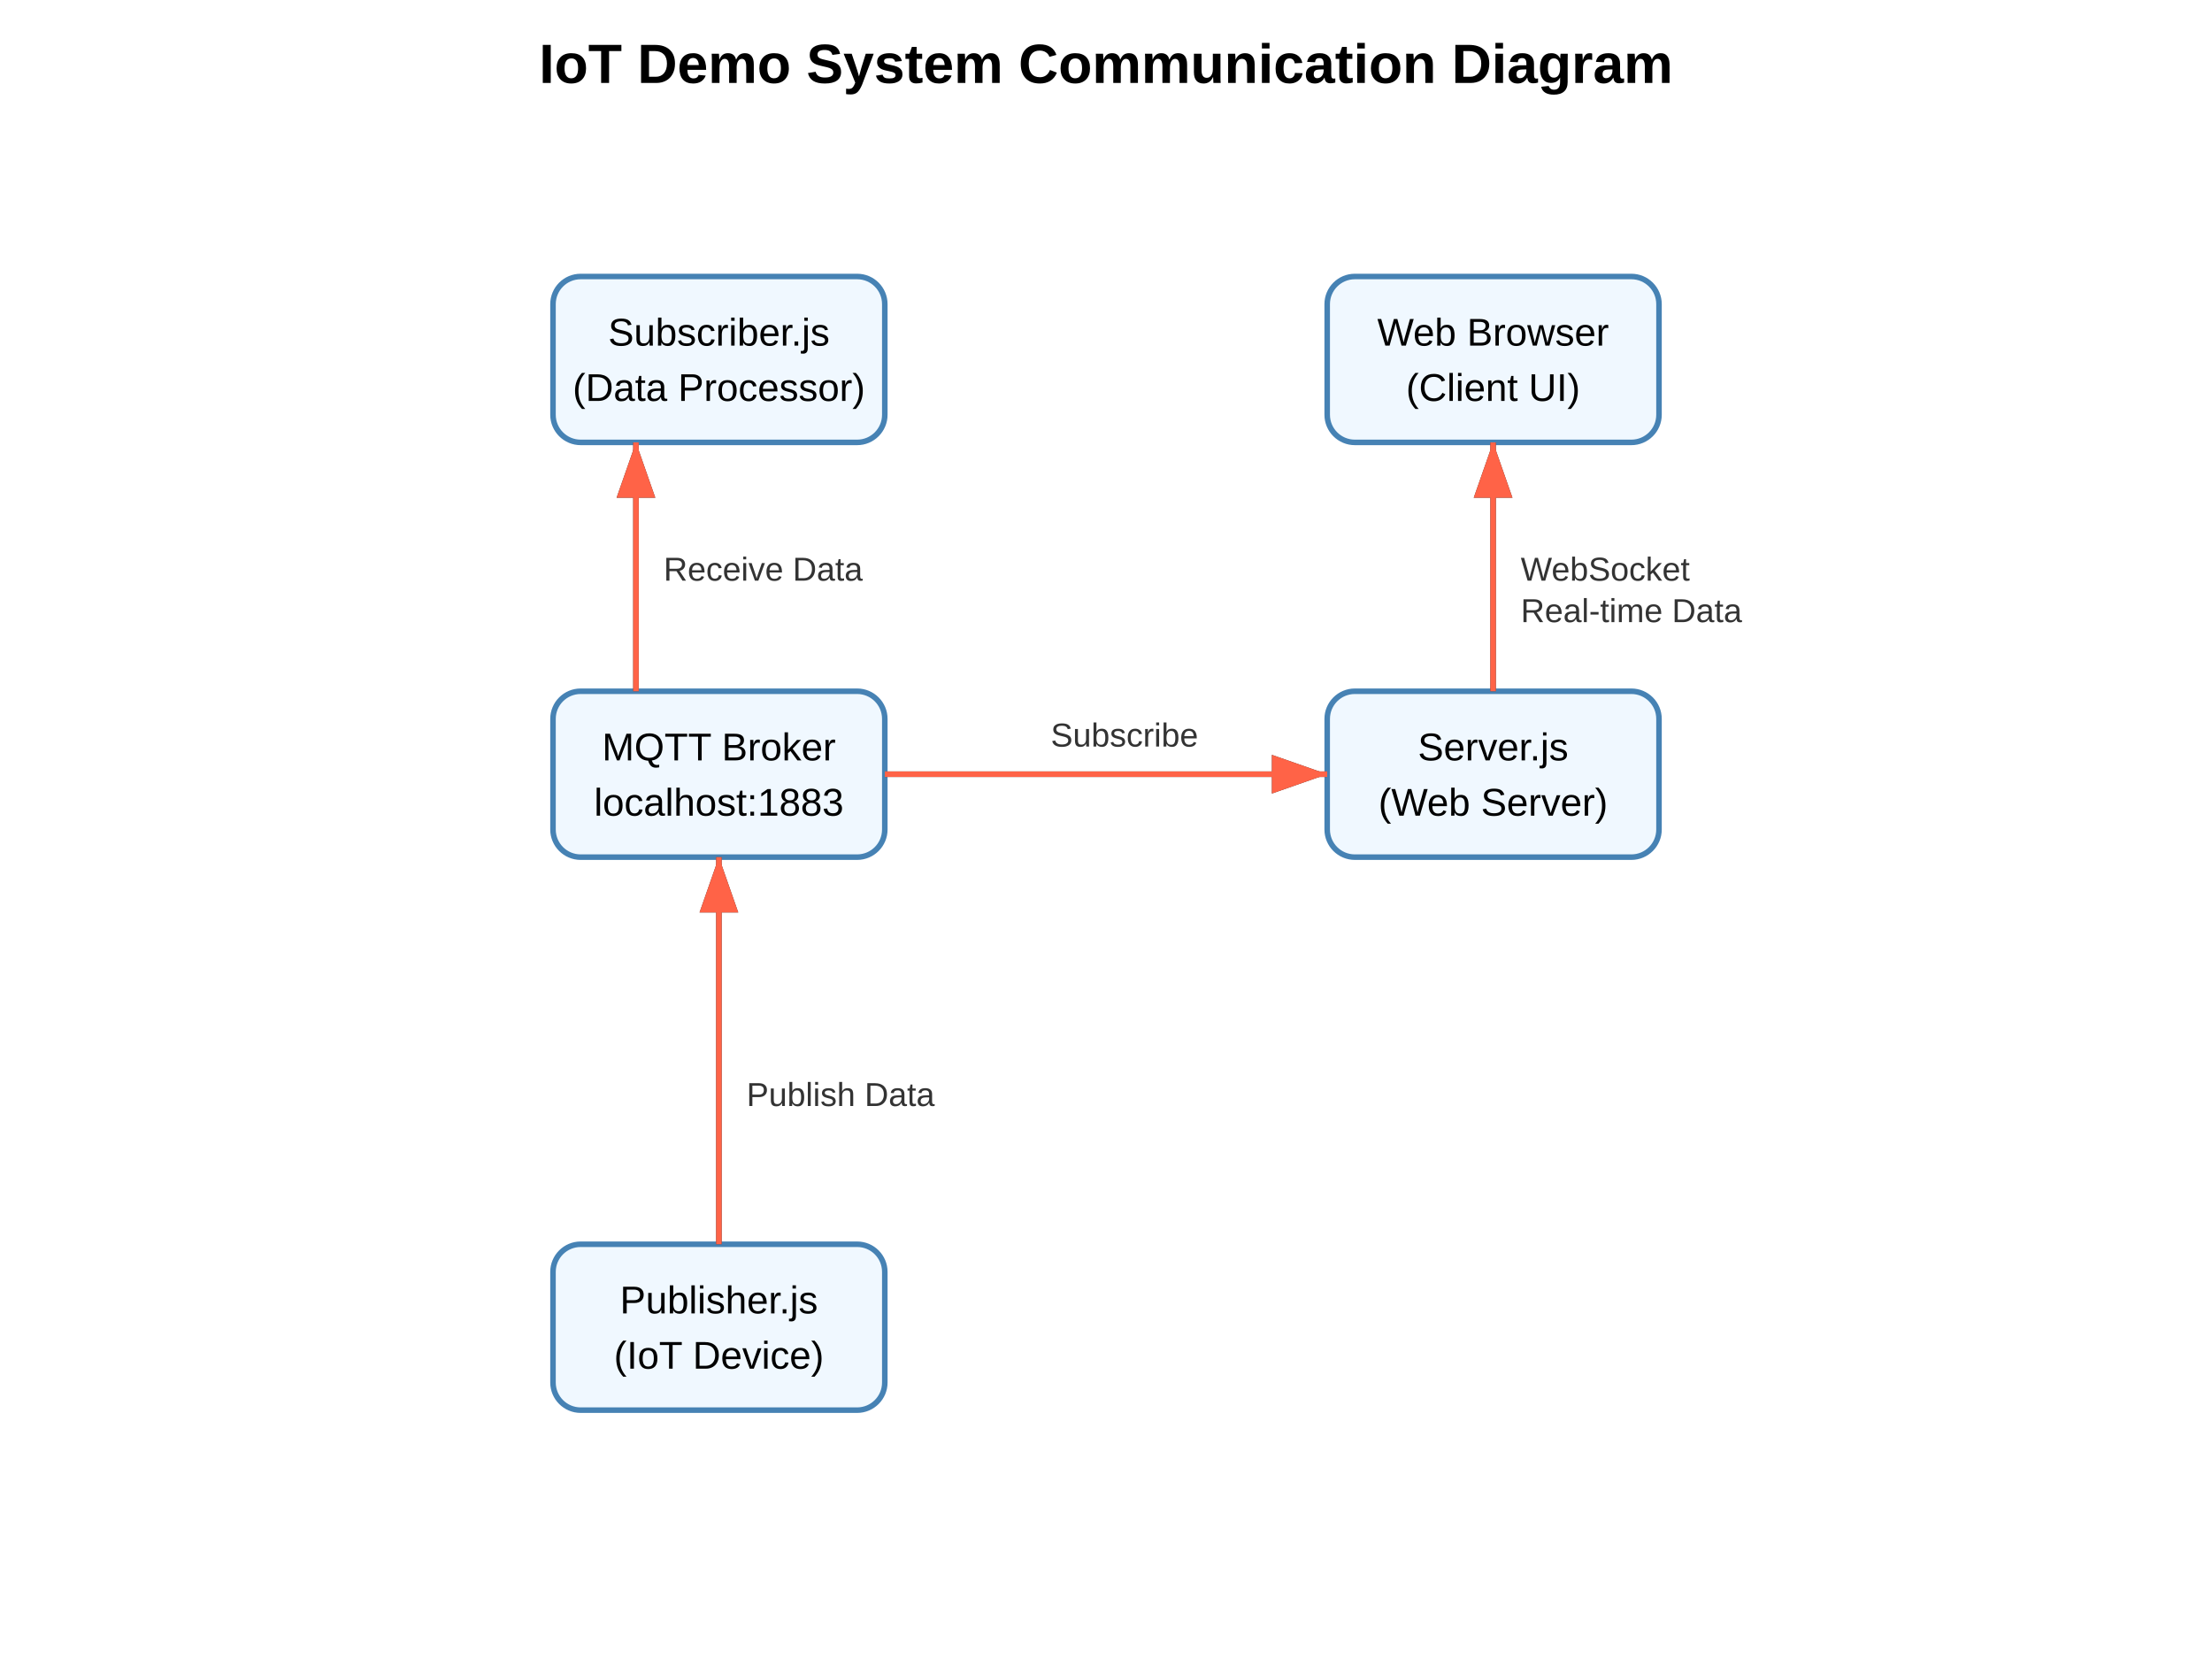
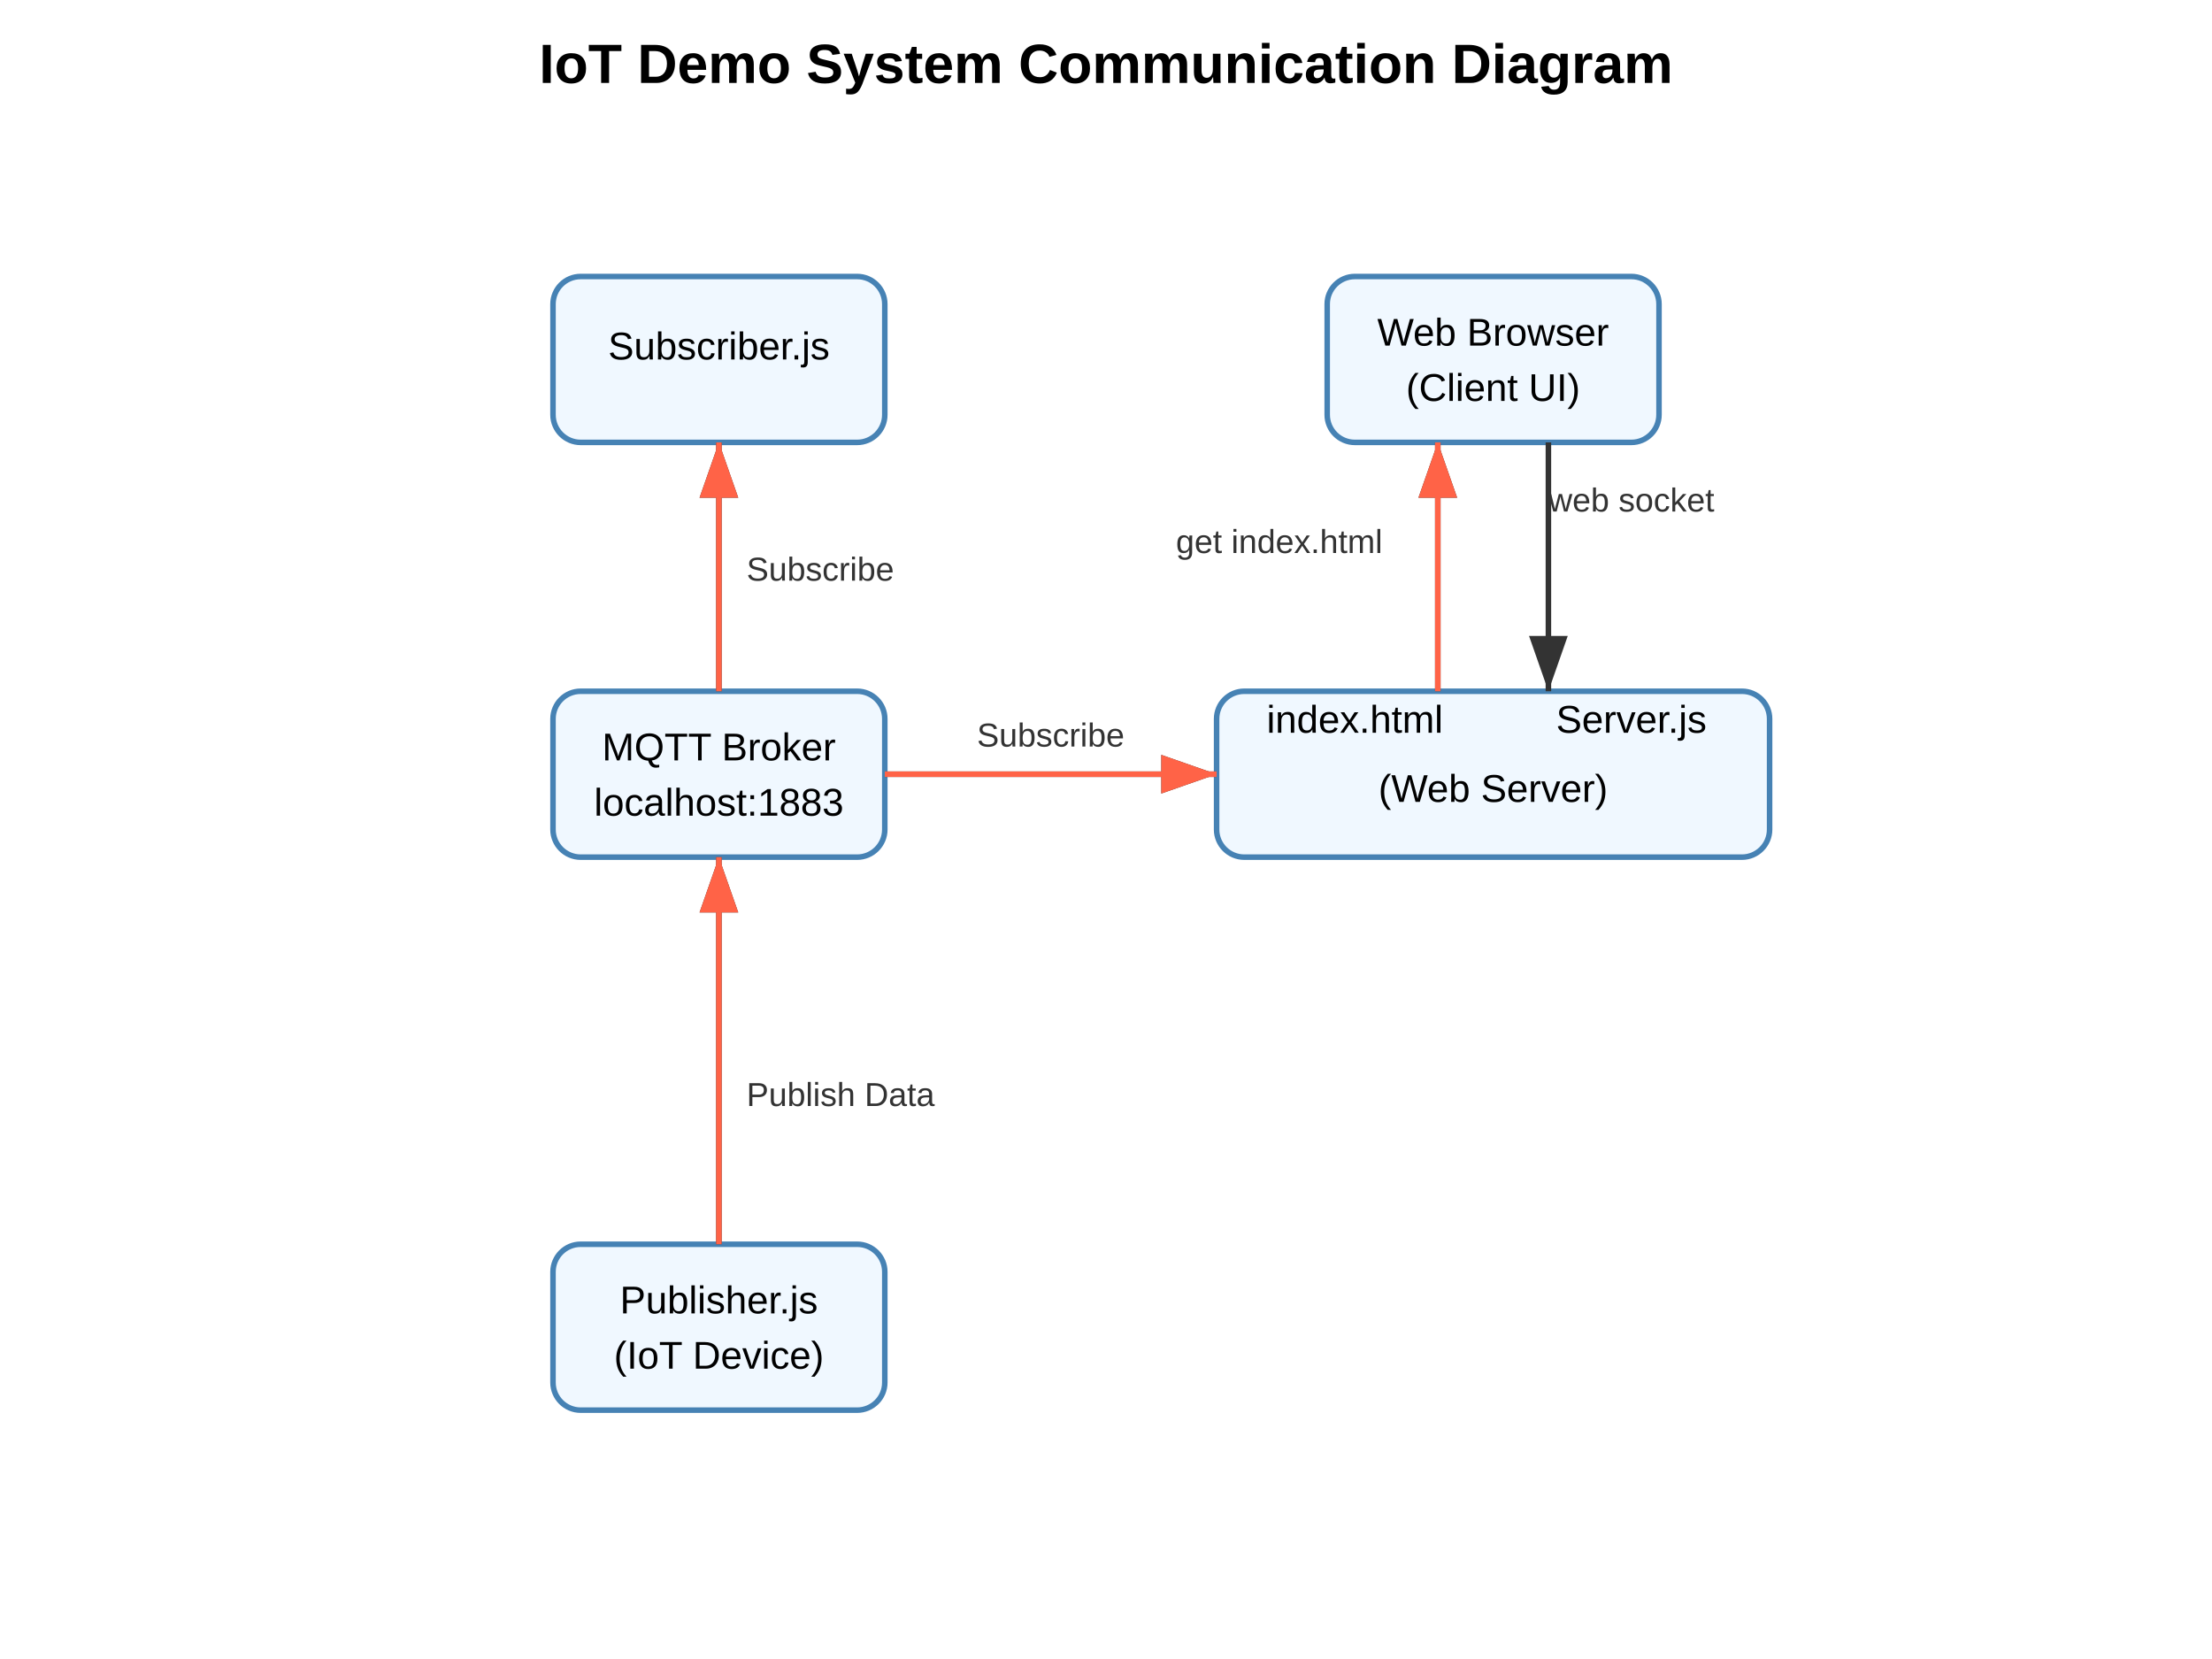
<svg xmlns="http://www.w3.org/2000/svg" width="800" height="600">
  <rect width="100%" height="100%" fill="white" />
  <style>
    .component { fill: #f0f8ff; stroke: #4682b4; stroke-width: 2; }
    .component-text { font-family: Arial, sans-serif; font-size: 14px; text-anchor: middle; }
    .title { font-family: Arial, sans-serif; font-size: 20px; font-weight: bold; text-anchor: middle; }
    .arrow { stroke: #333; stroke-width: 2; marker-end: url(#arrowhead); }
    .label { font-family: Arial, sans-serif; font-size: 12px; fill: #333; }
    .data-flow { stroke: #ff6347; stroke-width: 2; marker-end: url(#data-arrowhead); }
  </style>
  <defs>
    <marker id="arrowhead" markerWidth="10" markerHeight="7" refX="10" refY="3.5" orient="auto">
      <polygon points="0 0, 10 3.5, 0 7" fill="#333" />
    </marker>
    <marker id="data-arrowhead" markerWidth="10" markerHeight="7" refX="10" refY="3.5" orient="auto">
      <polygon points="0 0, 10 3.5, 0 7" fill="#ff6347" />
    </marker>
  </defs>
  <text x="400" y="30" class="title">IoT Demo System Communication Diagram</text>
  <rect x="200" y="450" width="120" height="60" rx="10" class="component" />
  <text x="260" y="475" class="component-text">Publisher.js</text>
  <text x="260" y="495" class="component-text">(IoT Device)</text>
  <rect x="200" y="250" width="120" height="60" rx="10" class="component" />
  <text x="260" y="275" class="component-text">MQTT Broker</text>
  <text x="260" y="295" class="component-text">localhost:1883</text>
-   <rect x="480" y="250" width="120" height="60" rx="10" class="component" />
-   <text x="540" y="275" class="component-text">Server.js</text>
-   <text x="540" y="295" class="component-text">(Web Server)</text>
+   <rect x="440" y="250" width="200" height="60" rx="10" class="component" />
+   <text x="490" y="265" class="component-text">index.html</text>
+   <text x="590" y="265" class="component-text">Server.js</text>
+   <text x="540" y="290" class="component-text">(Web Server)</text>
  <rect x="200" y="100" width="120" height="60" rx="10" class="component" />
-   <text x="260" y="125" class="component-text">Subscriber.js</text>
-   <text x="260" y="145" class="component-text">(Data Processor)</text>
+   <text x="260" y="130" class="component-text">Subscriber.js</text>
  <rect x="480" y="100" width="120" height="60" rx="10" class="component" />
  <text x="540" y="125" class="component-text">Web Browser</text>
  <text x="540" y="145" class="component-text">(Client UI)</text>
  <line x1="260" y1="450" x2="260" y2="310" class="arrow" />
  <line x1="260" y1="450" x2="260" y2="310" class="data-flow" />
  <text x="270" y="400" class="label" fill="#ff6347">Publish Data</text>
-   <line x1="230" y1="250" x2="230" y2="160" class="arrow" />
-   <line x1="230" y1="250" x2="230" y2="160" class="data-flow" />
-   <text x="240" y="210" class="label" fill="#ff6347">Receive Data</text>
-   <line x1="320" y1="280" x2="480" y2="280" class="arrow" />
-   <line x1="320" y1="280" x2="480" y2="280" class="data-flow" />
-   <text x="380" y="270" class="label" fill="#ff6347">Subscribe</text>
-   <line x1="540" y1="250" x2="540" y2="160" class="arrow" />
-   <line x1="540" y1="250" x2="540" y2="160" class="data-flow" />
-   <text x="550" y="210" class="label" fill="#ff6347">WebSocket</text>
-   <text x="550" y="225" class="label" fill="#ff6347">Real-time Data</text>
+   <line x1="260" y1="250" x2="260" y2="160" class="arrow" />
+   <line x1="260" y1="250" x2="260" y2="160" class="data-flow" />
+   <text x="270" y="210" class="label" fill="#ff6347">Subscribe</text>
+   <line x1="320" y1="280" x2="440" y2="280" class="arrow" />
+   <line x1="320" y1="280" x2="440" y2="280" class="data-flow" />
+   <text x="380" y="270" class="label" fill="#ff6347" text-anchor="middle">Subscribe</text>
+   <line x1="520" y1="250" x2="520" y2="160" class="arrow" />
+   <line x1="520" y1="250" x2="520" y2="160" class="data-flow" />
+   <text x="500" y="200" class="label" fill="#2e8b57" text-anchor="end">get index.html</text>
+   <line x1="560" y1="160" x2="560" y2="250" class="arrow" />
+   <text x="560" y="185" class="label" fill="#ff6347">web socket</text>
</svg>
